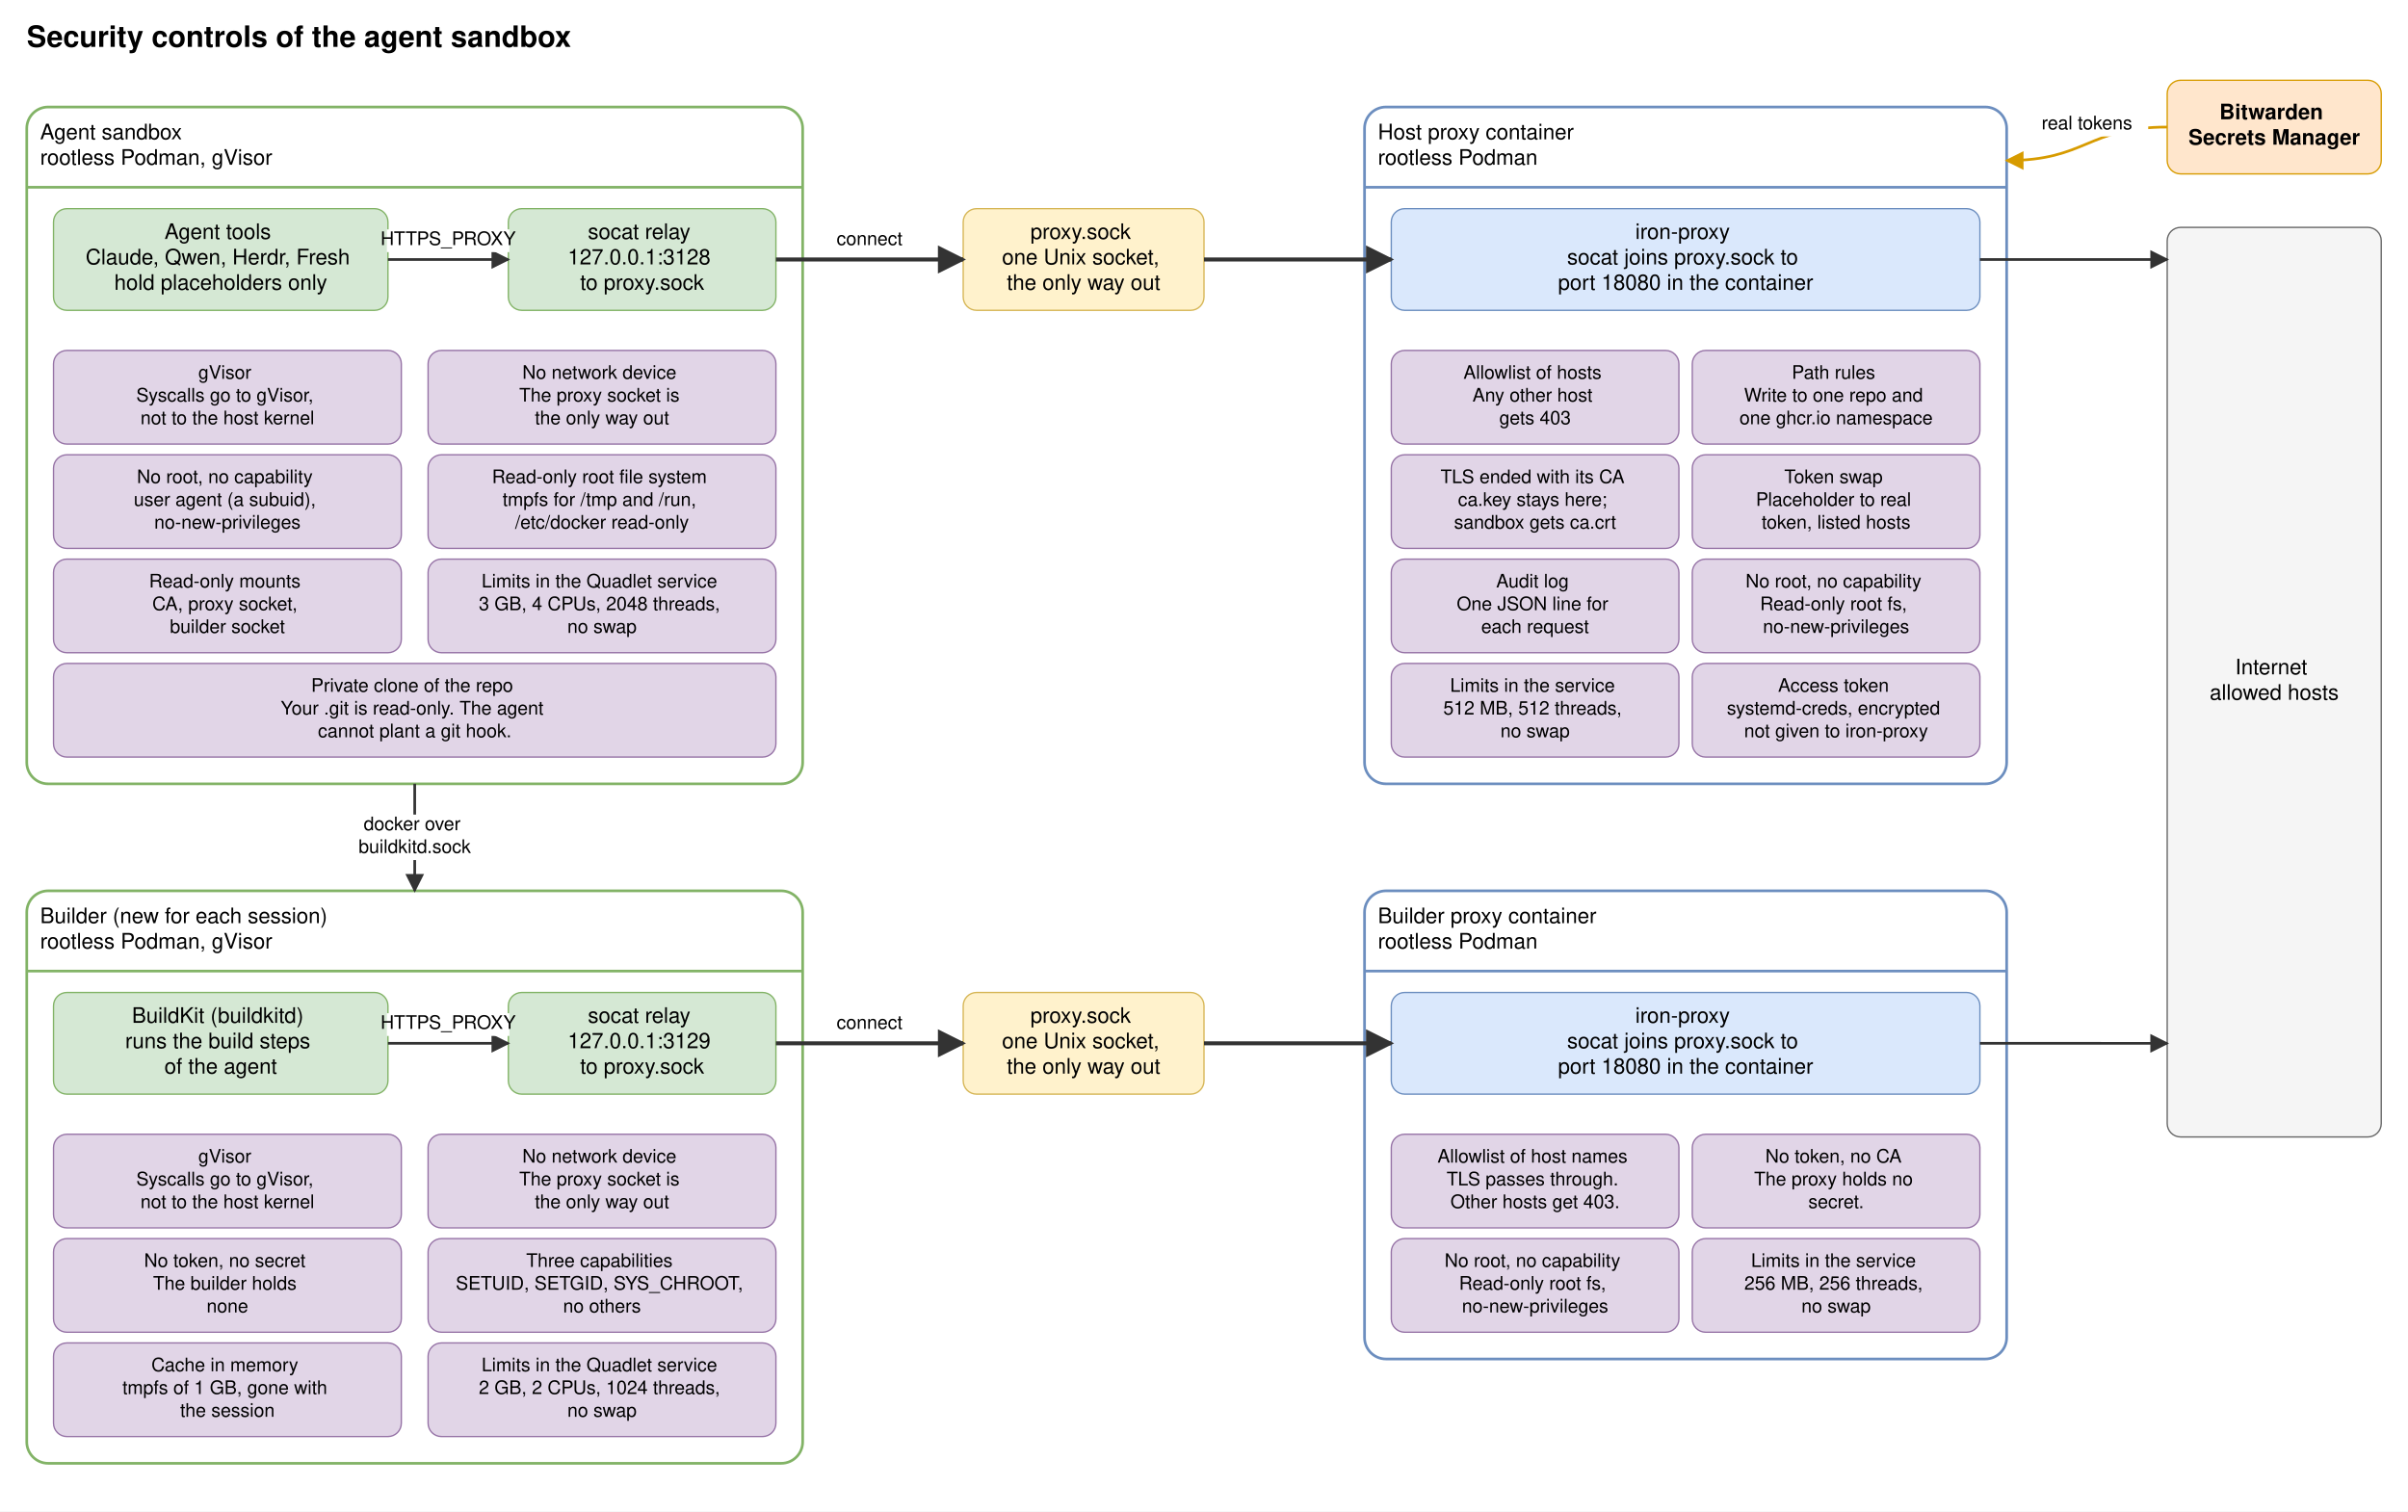
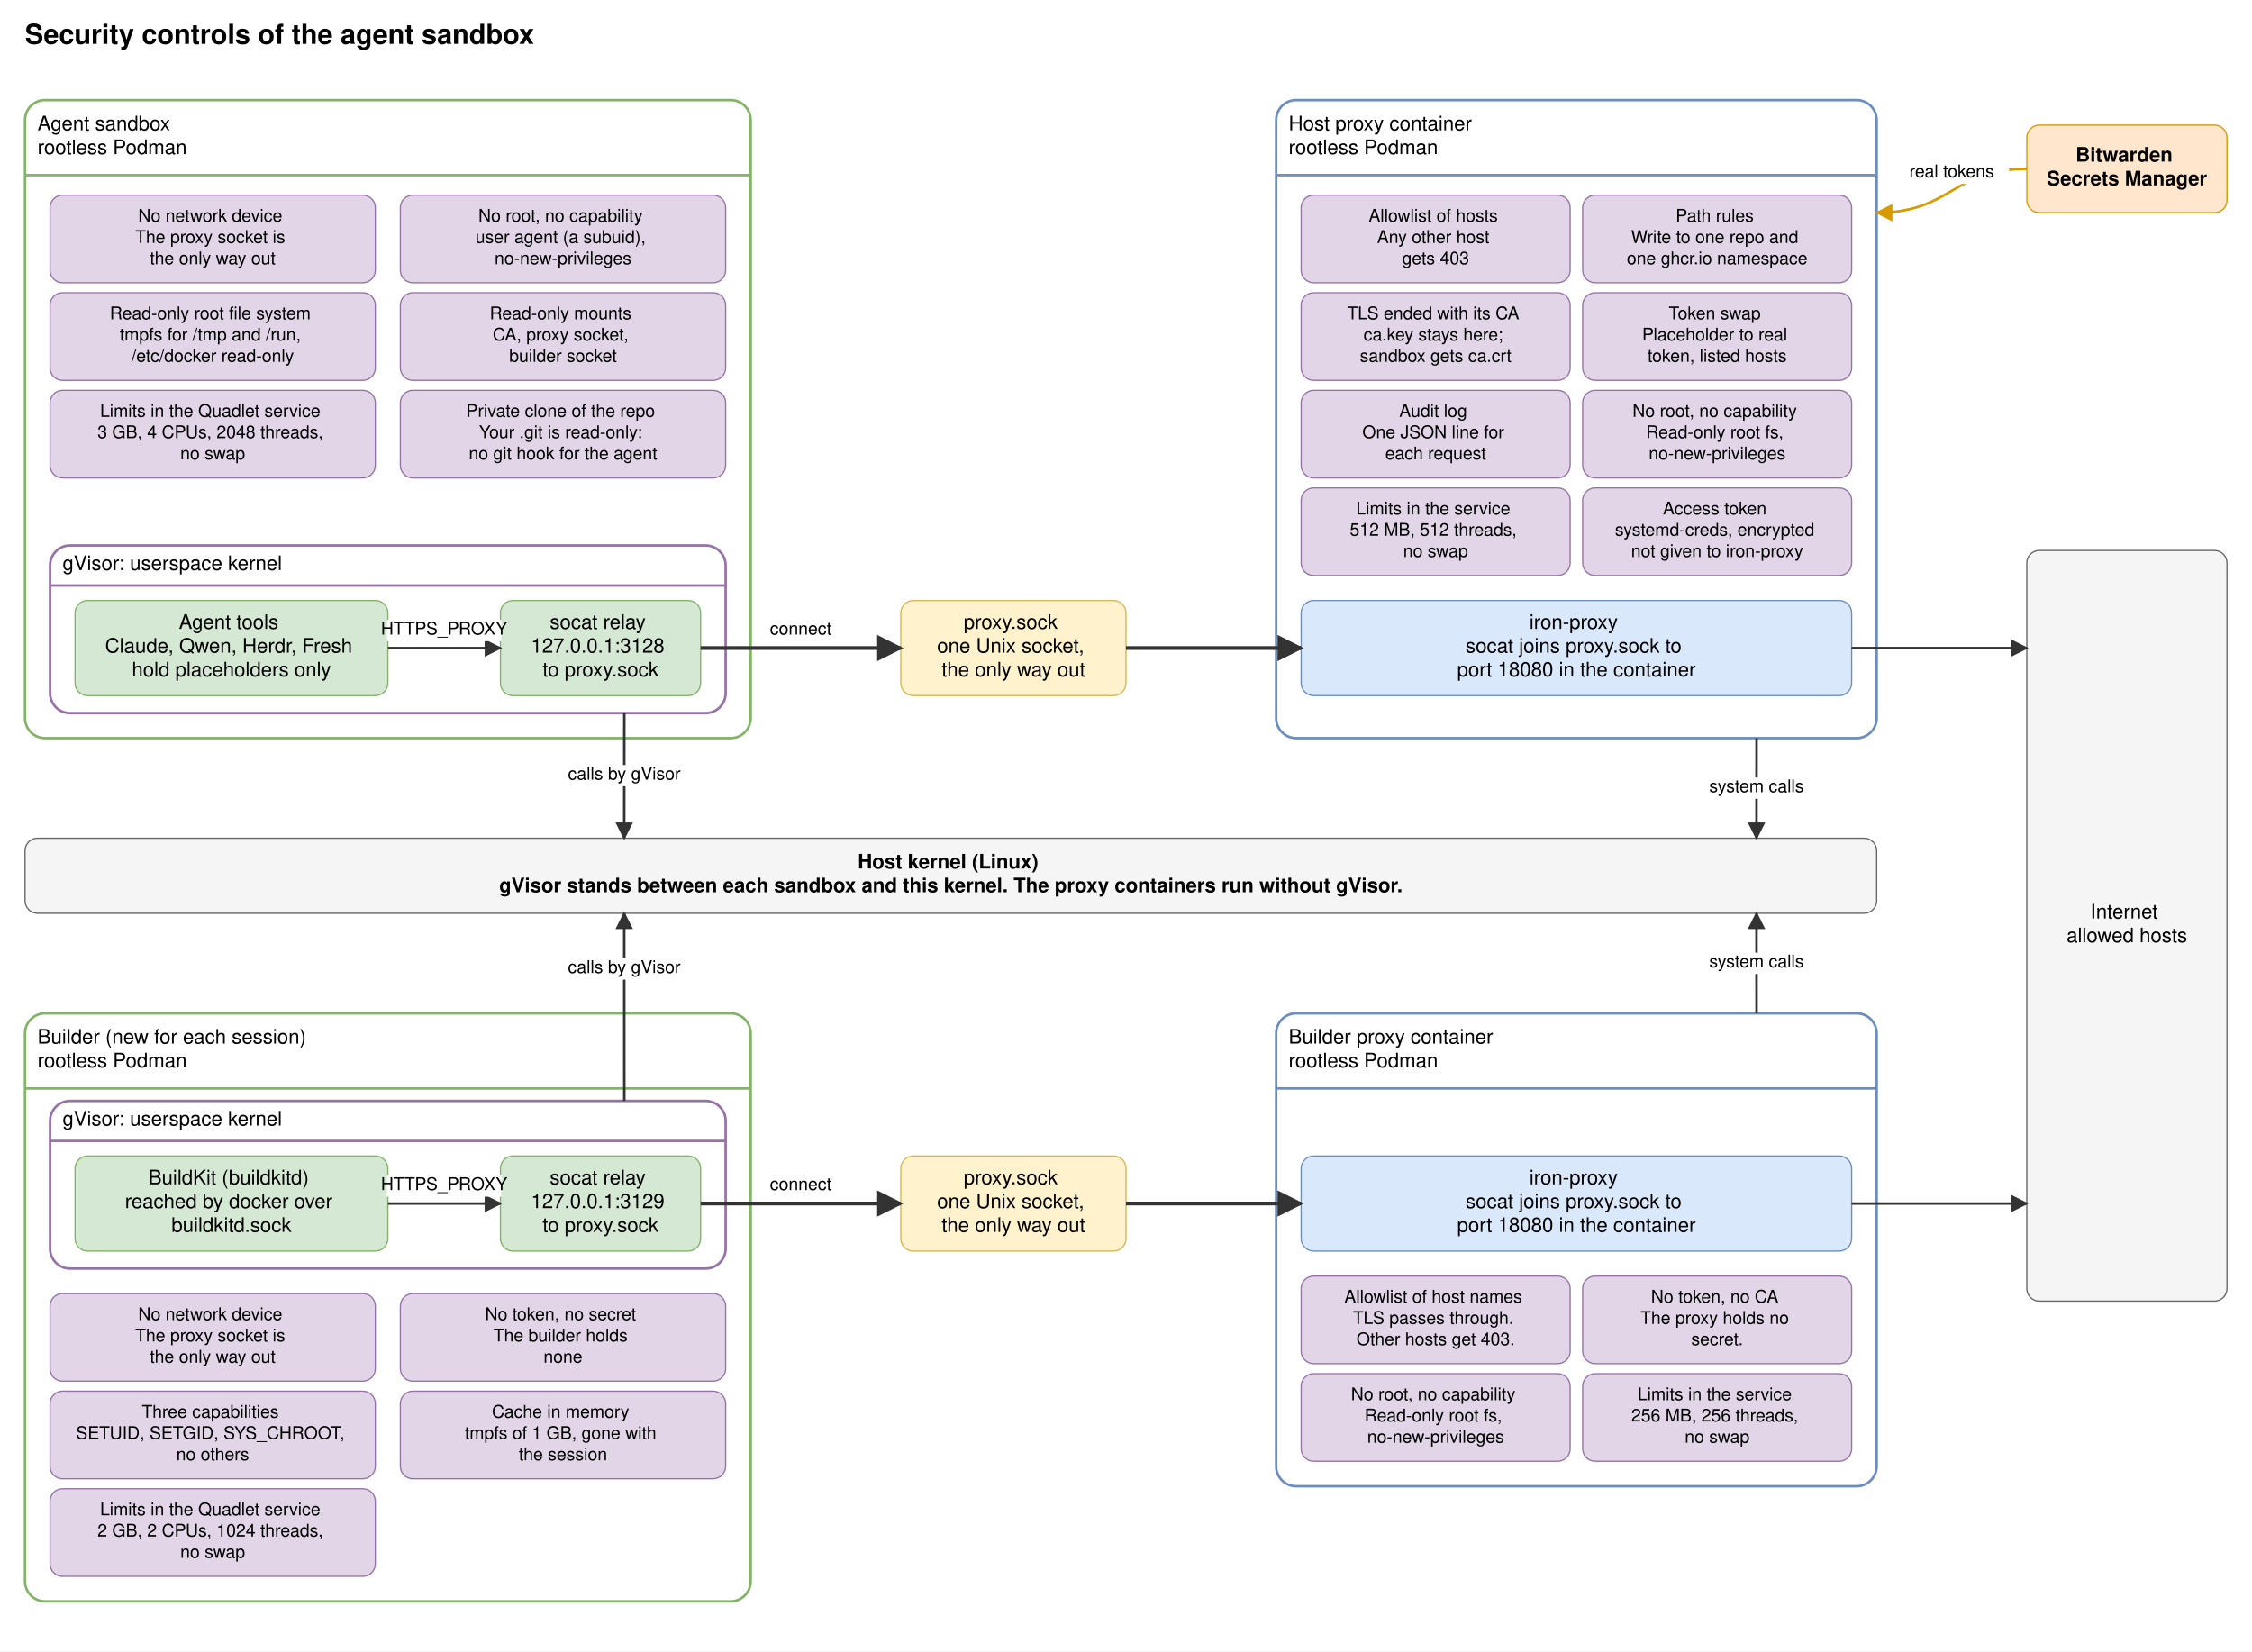
- <svg xmlns="http://www.w3.org/2000/svg" width="1800" height="1130" viewBox="0 0 1800 1130" font-family="Helvetica, Arial, sans-serif" fill="#000000">
+ <svg xmlns="http://www.w3.org/2000/svg" width="1800" height="1320" viewBox="0 0 1800 1320" font-family="Helvetica, Arial, sans-serif" fill="#000000">
  <defs>
    <marker id="a-dark" viewBox="0 0 10 10" refX="9" refY="5" markerWidth="7" markerHeight="7" markerUnits="strokeWidth" orient="auto">
      <path d="M0 0 L10 5 L0 10 z" fill="#333333" />
    </marker>
    <marker id="a-orange" viewBox="0 0 10 10" refX="9" refY="5" markerWidth="7" markerHeight="7" markerUnits="strokeWidth" orient="auto">
      <path d="M0 0 L10 5 L0 10 z" fill="#d79b00" />
    </marker>
  </defs>
-   <rect width="1800" height="1130" fill="#ffffff" />
+   <rect width="1800" height="1320" fill="#ffffff" />
  <text x="20" y="30" dominant-baseline="central" font-size="22" font-weight="bold">Security controls of the agent sandbox</text>
-   <rect x="20" y="80" width="580" height="506" rx="16" fill="#ffffff" stroke="#82b366" stroke-width="2" />
+   <rect x="20" y="80" width="580" height="510" rx="16" fill="#ffffff" stroke="#82b366" stroke-width="2" />
  <line x1="20" y1="140" x2="600" y2="140" stroke="#82b366" stroke-width="2" />
  <text x="30" y="100.5" text-anchor="start" dominant-baseline="central" font-size="16">
    <tspan x="30" dy="0">Agent sandbox</tspan>
-     <tspan x="30" dy="19">rootless Podman, gVisor</tspan>
-   </text>
-   <rect x="20" y="666" width="580" height="428" rx="16" fill="#ffffff" stroke="#82b366" stroke-width="2" />
-   <line x1="20" y1="726" x2="600" y2="726" stroke="#82b366" stroke-width="2" />
-   <text x="30" y="686.5" text-anchor="start" dominant-baseline="central" font-size="16">
-     <tspan x="30" dy="0">Builder (new for each session)</tspan>
-     <tspan x="30" dy="19">rootless Podman, gVisor</tspan>
-   </text>
-   <rect x="1020" y="80" width="480" height="506" rx="16" fill="#ffffff" stroke="#6c8ebf" stroke-width="2" />
+     <tspan x="30" dy="19">rootless Podman</tspan>
+   </text>
+   <rect x="1020" y="80" width="480" height="510" rx="16" fill="#ffffff" stroke="#6c8ebf" stroke-width="2" />
  <line x1="1020" y1="140" x2="1500" y2="140" stroke="#6c8ebf" stroke-width="2" />
  <text x="1030" y="100.5" text-anchor="start" dominant-baseline="central" font-size="16">
    <tspan x="1030" dy="0">Host proxy container</tspan>
    <tspan x="1030" dy="19">rootless Podman</tspan>
  </text>
-   <rect x="1020" y="666" width="480" height="350" rx="16" fill="#ffffff" stroke="#6c8ebf" stroke-width="2" />
-   <line x1="1020" y1="726" x2="1500" y2="726" stroke="#6c8ebf" stroke-width="2" />
-   <text x="1030" y="686.5" text-anchor="start" dominant-baseline="central" font-size="16">
+   <rect x="20" y="810" width="580" height="470" rx="16" fill="#ffffff" stroke="#82b366" stroke-width="2" />
+   <line x1="20" y1="870" x2="600" y2="870" stroke="#82b366" stroke-width="2" />
+   <text x="30" y="830.5" text-anchor="start" dominant-baseline="central" font-size="16">
+     <tspan x="30" dy="0">Builder (new for each session)</tspan>
+     <tspan x="30" dy="19">rootless Podman</tspan>
+   </text>
+   <rect x="1020" y="810" width="480" height="378" rx="16" fill="#ffffff" stroke="#6c8ebf" stroke-width="2" />
+   <line x1="1020" y1="870" x2="1500" y2="870" stroke="#6c8ebf" stroke-width="2" />
+   <text x="1030" y="830.5" text-anchor="start" dominant-baseline="central" font-size="16">
    <tspan x="1030" dy="0">Builder proxy container</tspan>
    <tspan x="1030" dy="19">rootless Podman</tspan>
  </text>
-   <rect x="40" y="156" width="250" height="76" rx="10" fill="#d5e8d4" stroke="#82b366" stroke-width="1" />
-   <text x="165.0" y="175.0" text-anchor="middle" dominant-baseline="central" font-size="16">
-     <tspan x="165.0" dy="0">Agent tools</tspan>
-     <tspan x="165.0" dy="19">Claude, Qwen, Herdr, Fresh</tspan>
-     <tspan x="165.0" dy="19">hold placeholders only</tspan>
-   </text>
-   <rect x="380" y="156" width="200" height="76" rx="10" fill="#d5e8d4" stroke="#82b366" stroke-width="1" />
-   <text x="480.0" y="175.0" text-anchor="middle" dominant-baseline="central" font-size="16">
+   <rect x="40" y="436" width="540" height="134" rx="16" fill="#ffffff" stroke="#9673a6" stroke-width="2" />
+   <line x1="40" y1="468" x2="580" y2="468" stroke="#9673a6" stroke-width="2" />
+   <text x="50" y="452.0" text-anchor="start" dominant-baseline="central" font-size="16">
+     <tspan x="50" dy="0">gVisor: userspace kernel</tspan>
+   </text>
+   <rect x="40" y="880" width="540" height="134" rx="16" fill="#ffffff" stroke="#9673a6" stroke-width="2" />
+   <line x1="40" y1="912" x2="580" y2="912" stroke="#9673a6" stroke-width="2" />
+   <text x="50" y="896.0" text-anchor="start" dominant-baseline="central" font-size="16">
+     <tspan x="50" dy="0">gVisor: userspace kernel</tspan>
+   </text>
+   <rect x="40" y="156" width="260" height="70" rx="10" fill="#e1d5e7" stroke="#9673a6" stroke-width="1" />
+   <text x="170.0" y="174.0" text-anchor="middle" dominant-baseline="central" font-size="14">
+     <tspan x="170.0" dy="0">No network device</tspan>
+     <tspan x="170.0" dy="17">The proxy socket is</tspan>
+     <tspan x="170.0" dy="17">the only way out</tspan>
+   </text>
+   <rect x="320" y="156" width="260" height="70" rx="10" fill="#e1d5e7" stroke="#9673a6" stroke-width="1" />
+   <text x="450.0" y="174.0" text-anchor="middle" dominant-baseline="central" font-size="14">
+     <tspan x="450.0" dy="0">No root, no capability</tspan>
+     <tspan x="450.0" dy="17">user agent (a subuid),</tspan>
+     <tspan x="450.0" dy="17">no-new-privileges</tspan>
+   </text>
+   <rect x="40" y="234" width="260" height="70" rx="10" fill="#e1d5e7" stroke="#9673a6" stroke-width="1" />
+   <text x="170.0" y="252.0" text-anchor="middle" dominant-baseline="central" font-size="14">
+     <tspan x="170.0" dy="0">Read-only root file system</tspan>
+     <tspan x="170.0" dy="17">tmpfs for /tmp and /run,</tspan>
+     <tspan x="170.0" dy="17">/etc/docker read-only</tspan>
+   </text>
+   <rect x="320" y="234" width="260" height="70" rx="10" fill="#e1d5e7" stroke="#9673a6" stroke-width="1" />
+   <text x="450.0" y="252.0" text-anchor="middle" dominant-baseline="central" font-size="14">
+     <tspan x="450.0" dy="0">Read-only mounts</tspan>
+     <tspan x="450.0" dy="17">CA, proxy socket,</tspan>
+     <tspan x="450.0" dy="17">builder socket</tspan>
+   </text>
+   <rect x="40" y="312" width="260" height="70" rx="10" fill="#e1d5e7" stroke="#9673a6" stroke-width="1" />
+   <text x="170.0" y="330.0" text-anchor="middle" dominant-baseline="central" font-size="14">
+     <tspan x="170.0" dy="0">Limits in the Quadlet service</tspan>
+     <tspan x="170.0" dy="17">3 GB, 4 CPUs, 2048 threads,</tspan>
+     <tspan x="170.0" dy="17">no swap</tspan>
+   </text>
+   <rect x="320" y="312" width="260" height="70" rx="10" fill="#e1d5e7" stroke="#9673a6" stroke-width="1" />
+   <text x="450.0" y="330.0" text-anchor="middle" dominant-baseline="central" font-size="14">
+     <tspan x="450.0" dy="0">Private clone of the repo</tspan>
+     <tspan x="450.0" dy="17">Your .git is read-only:</tspan>
+     <tspan x="450.0" dy="17">no git hook for the agent</tspan>
+   </text>
+   <rect x="60" y="480" width="250" height="76" rx="10" fill="#d5e8d4" stroke="#82b366" stroke-width="1" />
+   <text x="185.0" y="499.0" text-anchor="middle" dominant-baseline="central" font-size="16">
+     <tspan x="185.0" dy="0">Agent tools</tspan>
+     <tspan x="185.0" dy="19">Claude, Qwen, Herdr, Fresh</tspan>
+     <tspan x="185.0" dy="19">hold placeholders only</tspan>
+   </text>
+   <rect x="400" y="480" width="160" height="76" rx="10" fill="#d5e8d4" stroke="#82b366" stroke-width="1" />
+   <text x="480.0" y="499.0" text-anchor="middle" dominant-baseline="central" font-size="16">
    <tspan x="480.0" dy="0">socat relay</tspan>
    <tspan x="480.0" dy="19">127.0.0.1:3128</tspan>
    <tspan x="480.0" dy="19">to proxy.sock</tspan>
  </text>
-   <rect x="40" y="262" width="260" height="70" rx="10" fill="#e1d5e7" stroke="#9673a6" stroke-width="1" />
-   <text x="170.0" y="280.0" text-anchor="middle" dominant-baseline="central" font-size="14">
-     <tspan x="170.0" dy="0">gVisor</tspan>
-     <tspan x="170.0" dy="17">Syscalls go to gVisor,</tspan>
-     <tspan x="170.0" dy="17">not to the host kernel</tspan>
-   </text>
-   <rect x="320" y="262" width="260" height="70" rx="10" fill="#e1d5e7" stroke="#9673a6" stroke-width="1" />
-   <text x="450.0" y="280.0" text-anchor="middle" dominant-baseline="central" font-size="14">
-     <tspan x="450.0" dy="0">No network device</tspan>
-     <tspan x="450.0" dy="17">The proxy socket is</tspan>
-     <tspan x="450.0" dy="17">the only way out</tspan>
-   </text>
-   <rect x="40" y="340" width="260" height="70" rx="10" fill="#e1d5e7" stroke="#9673a6" stroke-width="1" />
-   <text x="170.0" y="358.0" text-anchor="middle" dominant-baseline="central" font-size="14">
-     <tspan x="170.0" dy="0">No root, no capability</tspan>
-     <tspan x="170.0" dy="17">user agent (a subuid),</tspan>
-     <tspan x="170.0" dy="17">no-new-privileges</tspan>
-   </text>
-   <rect x="320" y="340" width="260" height="70" rx="10" fill="#e1d5e7" stroke="#9673a6" stroke-width="1" />
-   <text x="450.0" y="358.0" text-anchor="middle" dominant-baseline="central" font-size="14">
-     <tspan x="450.0" dy="0">Read-only root file system</tspan>
-     <tspan x="450.0" dy="17">tmpfs for /tmp and /run,</tspan>
-     <tspan x="450.0" dy="17">/etc/docker read-only</tspan>
-   </text>
-   <rect x="40" y="418" width="260" height="70" rx="10" fill="#e1d5e7" stroke="#9673a6" stroke-width="1" />
-   <text x="170.0" y="436.0" text-anchor="middle" dominant-baseline="central" font-size="14">
-     <tspan x="170.0" dy="0">Read-only mounts</tspan>
-     <tspan x="170.0" dy="17">CA, proxy socket,</tspan>
-     <tspan x="170.0" dy="17">builder socket</tspan>
-   </text>
-   <rect x="320" y="418" width="260" height="70" rx="10" fill="#e1d5e7" stroke="#9673a6" stroke-width="1" />
-   <text x="450.0" y="436.0" text-anchor="middle" dominant-baseline="central" font-size="14">
-     <tspan x="450.0" dy="0">Limits in the Quadlet service</tspan>
-     <tspan x="450.0" dy="17">3 GB, 4 CPUs, 2048 threads,</tspan>
-     <tspan x="450.0" dy="17">no swap</tspan>
-   </text>
-   <rect x="40" y="496" width="540" height="70" rx="10" fill="#e1d5e7" stroke="#9673a6" stroke-width="1" />
-   <text x="310.0" y="514.0" text-anchor="middle" dominant-baseline="central" font-size="14">
-     <tspan x="310.0" dy="0">Private clone of the repo</tspan>
-     <tspan x="310.0" dy="17">Your .git is read-only. The agent</tspan>
-     <tspan x="310.0" dy="17">cannot plant a git hook.</tspan>
-   </text>
-   <rect x="40" y="742" width="250" height="76" rx="10" fill="#d5e8d4" stroke="#82b366" stroke-width="1" />
-   <text x="165.0" y="761.0" text-anchor="middle" dominant-baseline="central" font-size="16">
-     <tspan x="165.0" dy="0">BuildKit (buildkitd)</tspan>
-     <tspan x="165.0" dy="19">runs the build steps</tspan>
-     <tspan x="165.0" dy="19">of the agent</tspan>
-   </text>
-   <rect x="380" y="742" width="200" height="76" rx="10" fill="#d5e8d4" stroke="#82b366" stroke-width="1" />
-   <text x="480.0" y="761.0" text-anchor="middle" dominant-baseline="central" font-size="16">
+   <rect x="60" y="924" width="250" height="76" rx="10" fill="#d5e8d4" stroke="#82b366" stroke-width="1" />
+   <text x="185.0" y="943.0" text-anchor="middle" dominant-baseline="central" font-size="16">
+     <tspan x="185.0" dy="0">BuildKit (buildkitd)</tspan>
+     <tspan x="185.0" dy="19">reached by docker over</tspan>
+     <tspan x="185.0" dy="19">buildkitd.sock</tspan>
+   </text>
+   <rect x="400" y="924" width="160" height="76" rx="10" fill="#d5e8d4" stroke="#82b366" stroke-width="1" />
+   <text x="480.0" y="943.0" text-anchor="middle" dominant-baseline="central" font-size="16">
    <tspan x="480.0" dy="0">socat relay</tspan>
    <tspan x="480.0" dy="19">127.0.0.1:3129</tspan>
    <tspan x="480.0" dy="19">to proxy.sock</tspan>
  </text>
-   <rect x="40" y="848" width="260" height="70" rx="10" fill="#e1d5e7" stroke="#9673a6" stroke-width="1" />
-   <text x="170.0" y="866.0" text-anchor="middle" dominant-baseline="central" font-size="14">
-     <tspan x="170.0" dy="0">gVisor</tspan>
-     <tspan x="170.0" dy="17">Syscalls go to gVisor,</tspan>
-     <tspan x="170.0" dy="17">not to the host kernel</tspan>
-   </text>
-   <rect x="320" y="848" width="260" height="70" rx="10" fill="#e1d5e7" stroke="#9673a6" stroke-width="1" />
-   <text x="450.0" y="866.0" text-anchor="middle" dominant-baseline="central" font-size="14">
-     <tspan x="450.0" dy="0">No network device</tspan>
-     <tspan x="450.0" dy="17">The proxy socket is</tspan>
-     <tspan x="450.0" dy="17">the only way out</tspan>
-   </text>
-   <rect x="40" y="926" width="260" height="70" rx="10" fill="#e1d5e7" stroke="#9673a6" stroke-width="1" />
-   <text x="170.0" y="944.0" text-anchor="middle" dominant-baseline="central" font-size="14">
-     <tspan x="170.0" dy="0">No token, no secret</tspan>
-     <tspan x="170.0" dy="17">The builder holds</tspan>
-     <tspan x="170.0" dy="17">none</tspan>
-   </text>
-   <rect x="320" y="926" width="260" height="70" rx="10" fill="#e1d5e7" stroke="#9673a6" stroke-width="1" />
-   <text x="450.0" y="944.0" text-anchor="middle" dominant-baseline="central" font-size="14">
-     <tspan x="450.0" dy="0">Three capabilities</tspan>
-     <tspan x="450.0" dy="17">SETUID, SETGID, SYS_CHROOT,</tspan>
-     <tspan x="450.0" dy="17">no others</tspan>
-   </text>
-   <rect x="40" y="1004" width="260" height="70" rx="10" fill="#e1d5e7" stroke="#9673a6" stroke-width="1" />
-   <text x="170.0" y="1022.0" text-anchor="middle" dominant-baseline="central" font-size="14">
-     <tspan x="170.0" dy="0">Cache in memory</tspan>
-     <tspan x="170.0" dy="17">tmpfs of 1 GB, gone with</tspan>
-     <tspan x="170.0" dy="17">the session</tspan>
-   </text>
-   <rect x="320" y="1004" width="260" height="70" rx="10" fill="#e1d5e7" stroke="#9673a6" stroke-width="1" />
-   <text x="450.0" y="1022.0" text-anchor="middle" dominant-baseline="central" font-size="14">
-     <tspan x="450.0" dy="0">Limits in the Quadlet service</tspan>
-     <tspan x="450.0" dy="17">2 GB, 2 CPUs, 1024 threads,</tspan>
-     <tspan x="450.0" dy="17">no swap</tspan>
-   </text>
-   <rect x="720" y="156" width="180" height="76" rx="10" fill="#fff2cc" stroke="#d6b656" stroke-width="1" />
-   <text x="810.0" y="175.0" text-anchor="middle" dominant-baseline="central" font-size="16">
+   <rect x="40" y="1034" width="260" height="70" rx="10" fill="#e1d5e7" stroke="#9673a6" stroke-width="1" />
+   <text x="170.0" y="1052.0" text-anchor="middle" dominant-baseline="central" font-size="14">
+     <tspan x="170.0" dy="0">No network device</tspan>
+     <tspan x="170.0" dy="17">The proxy socket is</tspan>
+     <tspan x="170.0" dy="17">the only way out</tspan>
+   </text>
+   <rect x="320" y="1034" width="260" height="70" rx="10" fill="#e1d5e7" stroke="#9673a6" stroke-width="1" />
+   <text x="450.0" y="1052.0" text-anchor="middle" dominant-baseline="central" font-size="14">
+     <tspan x="450.0" dy="0">No token, no secret</tspan>
+     <tspan x="450.0" dy="17">The builder holds</tspan>
+     <tspan x="450.0" dy="17">none</tspan>
+   </text>
+   <rect x="40" y="1112" width="260" height="70" rx="10" fill="#e1d5e7" stroke="#9673a6" stroke-width="1" />
+   <text x="170.0" y="1130.0" text-anchor="middle" dominant-baseline="central" font-size="14">
+     <tspan x="170.0" dy="0">Three capabilities</tspan>
+     <tspan x="170.0" dy="17">SETUID, SETGID, SYS_CHROOT,</tspan>
+     <tspan x="170.0" dy="17">no others</tspan>
+   </text>
+   <rect x="320" y="1112" width="260" height="70" rx="10" fill="#e1d5e7" stroke="#9673a6" stroke-width="1" />
+   <text x="450.0" y="1130.0" text-anchor="middle" dominant-baseline="central" font-size="14">
+     <tspan x="450.0" dy="0">Cache in memory</tspan>
+     <tspan x="450.0" dy="17">tmpfs of 1 GB, gone with</tspan>
+     <tspan x="450.0" dy="17">the session</tspan>
+   </text>
+   <rect x="40" y="1190" width="260" height="70" rx="10" fill="#e1d5e7" stroke="#9673a6" stroke-width="1" />
+   <text x="170.0" y="1208.0" text-anchor="middle" dominant-baseline="central" font-size="14">
+     <tspan x="170.0" dy="0">Limits in the Quadlet service</tspan>
+     <tspan x="170.0" dy="17">2 GB, 2 CPUs, 1024 threads,</tspan>
+     <tspan x="170.0" dy="17">no swap</tspan>
+   </text>
+   <rect x="720" y="480" width="180" height="76" rx="10" fill="#fff2cc" stroke="#d6b656" stroke-width="1" />
+   <text x="810.0" y="499.0" text-anchor="middle" dominant-baseline="central" font-size="16">
    <tspan x="810.0" dy="0">proxy.sock</tspan>
    <tspan x="810.0" dy="19">one Unix socket,</tspan>
    <tspan x="810.0" dy="19">the only way out</tspan>
  </text>
-   <rect x="720" y="742" width="180" height="76" rx="10" fill="#fff2cc" stroke="#d6b656" stroke-width="1" />
-   <text x="810.0" y="761.0" text-anchor="middle" dominant-baseline="central" font-size="16">
+   <rect x="720" y="924" width="180" height="76" rx="10" fill="#fff2cc" stroke="#d6b656" stroke-width="1" />
+   <text x="810.0" y="943.0" text-anchor="middle" dominant-baseline="central" font-size="16">
    <tspan x="810.0" dy="0">proxy.sock</tspan>
    <tspan x="810.0" dy="19">one Unix socket,</tspan>
    <tspan x="810.0" dy="19">the only way out</tspan>
  </text>
-   <rect x="1040" y="156" width="440" height="76" rx="10" fill="#dae8fc" stroke="#6c8ebf" stroke-width="1" />
-   <text x="1260.0" y="175.0" text-anchor="middle" dominant-baseline="central" font-size="16">
+   <rect x="1040" y="156" width="215" height="70" rx="10" fill="#e1d5e7" stroke="#9673a6" stroke-width="1" />
+   <text x="1147.5" y="174.0" text-anchor="middle" dominant-baseline="central" font-size="14">
+     <tspan x="1147.5" dy="0">Allowlist of hosts</tspan>
+     <tspan x="1147.5" dy="17">Any other host</tspan>
+     <tspan x="1147.5" dy="17">gets 403</tspan>
+   </text>
+   <rect x="1265" y="156" width="215" height="70" rx="10" fill="#e1d5e7" stroke="#9673a6" stroke-width="1" />
+   <text x="1372.5" y="174.0" text-anchor="middle" dominant-baseline="central" font-size="14">
+     <tspan x="1372.5" dy="0">Path rules</tspan>
+     <tspan x="1372.5" dy="17">Write to one repo and</tspan>
+     <tspan x="1372.5" dy="17">one ghcr.io namespace</tspan>
+   </text>
+   <rect x="1040" y="234" width="215" height="70" rx="10" fill="#e1d5e7" stroke="#9673a6" stroke-width="1" />
+   <text x="1147.5" y="252.0" text-anchor="middle" dominant-baseline="central" font-size="14">
+     <tspan x="1147.5" dy="0">TLS ended with its CA</tspan>
+     <tspan x="1147.5" dy="17">ca.key stays here;</tspan>
+     <tspan x="1147.5" dy="17">sandbox gets ca.crt</tspan>
+   </text>
+   <rect x="1265" y="234" width="215" height="70" rx="10" fill="#e1d5e7" stroke="#9673a6" stroke-width="1" />
+   <text x="1372.5" y="252.0" text-anchor="middle" dominant-baseline="central" font-size="14">
+     <tspan x="1372.5" dy="0">Token swap</tspan>
+     <tspan x="1372.5" dy="17">Placeholder to real</tspan>
+     <tspan x="1372.5" dy="17">token, listed hosts</tspan>
+   </text>
+   <rect x="1040" y="312" width="215" height="70" rx="10" fill="#e1d5e7" stroke="#9673a6" stroke-width="1" />
+   <text x="1147.5" y="330.0" text-anchor="middle" dominant-baseline="central" font-size="14">
+     <tspan x="1147.5" dy="0">Audit log</tspan>
+     <tspan x="1147.5" dy="17">One JSON line for</tspan>
+     <tspan x="1147.5" dy="17">each request</tspan>
+   </text>
+   <rect x="1265" y="312" width="215" height="70" rx="10" fill="#e1d5e7" stroke="#9673a6" stroke-width="1" />
+   <text x="1372.5" y="330.0" text-anchor="middle" dominant-baseline="central" font-size="14">
+     <tspan x="1372.5" dy="0">No root, no capability</tspan>
+     <tspan x="1372.5" dy="17">Read-only root fs,</tspan>
+     <tspan x="1372.5" dy="17">no-new-privileges</tspan>
+   </text>
+   <rect x="1040" y="390" width="215" height="70" rx="10" fill="#e1d5e7" stroke="#9673a6" stroke-width="1" />
+   <text x="1147.5" y="408.0" text-anchor="middle" dominant-baseline="central" font-size="14">
+     <tspan x="1147.5" dy="0">Limits in the service</tspan>
+     <tspan x="1147.5" dy="17">512 MB, 512 threads,</tspan>
+     <tspan x="1147.5" dy="17">no swap</tspan>
+   </text>
+   <rect x="1265" y="390" width="215" height="70" rx="10" fill="#e1d5e7" stroke="#9673a6" stroke-width="1" />
+   <text x="1372.5" y="408.0" text-anchor="middle" dominant-baseline="central" font-size="14">
+     <tspan x="1372.5" dy="0">Access token</tspan>
+     <tspan x="1372.5" dy="17">systemd-creds, encrypted</tspan>
+     <tspan x="1372.5" dy="17">not given to iron-proxy</tspan>
+   </text>
+   <rect x="1040" y="480" width="440" height="76" rx="10" fill="#dae8fc" stroke="#6c8ebf" stroke-width="1" />
+   <text x="1260.0" y="499.0" text-anchor="middle" dominant-baseline="central" font-size="16">
    <tspan x="1260.0" dy="0">iron-proxy</tspan>
    <tspan x="1260.0" dy="19">socat joins proxy.sock to</tspan>
    <tspan x="1260.0" dy="19">port 18080 in the container</tspan>
  </text>
-   <rect x="1040" y="262" width="215" height="70" rx="10" fill="#e1d5e7" stroke="#9673a6" stroke-width="1" />
-   <text x="1147.5" y="280.0" text-anchor="middle" dominant-baseline="central" font-size="14">
-     <tspan x="1147.5" dy="0">Allowlist of hosts</tspan>
-     <tspan x="1147.5" dy="17">Any other host</tspan>
-     <tspan x="1147.5" dy="17">gets 403</tspan>
-   </text>
-   <rect x="1265" y="262" width="215" height="70" rx="10" fill="#e1d5e7" stroke="#9673a6" stroke-width="1" />
-   <text x="1372.5" y="280.0" text-anchor="middle" dominant-baseline="central" font-size="14">
-     <tspan x="1372.5" dy="0">Path rules</tspan>
-     <tspan x="1372.5" dy="17">Write to one repo and</tspan>
-     <tspan x="1372.5" dy="17">one ghcr.io namespace</tspan>
-   </text>
-   <rect x="1040" y="340" width="215" height="70" rx="10" fill="#e1d5e7" stroke="#9673a6" stroke-width="1" />
-   <text x="1147.5" y="358.0" text-anchor="middle" dominant-baseline="central" font-size="14">
-     <tspan x="1147.5" dy="0">TLS ended with its CA</tspan>
-     <tspan x="1147.5" dy="17">ca.key stays here;</tspan>
-     <tspan x="1147.5" dy="17">sandbox gets ca.crt</tspan>
-   </text>
-   <rect x="1265" y="340" width="215" height="70" rx="10" fill="#e1d5e7" stroke="#9673a6" stroke-width="1" />
-   <text x="1372.5" y="358.0" text-anchor="middle" dominant-baseline="central" font-size="14">
-     <tspan x="1372.5" dy="0">Token swap</tspan>
-     <tspan x="1372.5" dy="17">Placeholder to real</tspan>
-     <tspan x="1372.5" dy="17">token, listed hosts</tspan>
-   </text>
-   <rect x="1040" y="418" width="215" height="70" rx="10" fill="#e1d5e7" stroke="#9673a6" stroke-width="1" />
-   <text x="1147.5" y="436.0" text-anchor="middle" dominant-baseline="central" font-size="14">
-     <tspan x="1147.5" dy="0">Audit log</tspan>
-     <tspan x="1147.5" dy="17">One JSON line for</tspan>
-     <tspan x="1147.5" dy="17">each request</tspan>
-   </text>
-   <rect x="1265" y="418" width="215" height="70" rx="10" fill="#e1d5e7" stroke="#9673a6" stroke-width="1" />
-   <text x="1372.5" y="436.0" text-anchor="middle" dominant-baseline="central" font-size="14">
-     <tspan x="1372.5" dy="0">No root, no capability</tspan>
-     <tspan x="1372.5" dy="17">Read-only root fs,</tspan>
-     <tspan x="1372.5" dy="17">no-new-privileges</tspan>
-   </text>
-   <rect x="1040" y="496" width="215" height="70" rx="10" fill="#e1d5e7" stroke="#9673a6" stroke-width="1" />
-   <text x="1147.5" y="514.0" text-anchor="middle" dominant-baseline="central" font-size="14">
-     <tspan x="1147.5" dy="0">Limits in the service</tspan>
-     <tspan x="1147.5" dy="17">512 MB, 512 threads,</tspan>
-     <tspan x="1147.5" dy="17">no swap</tspan>
-   </text>
-   <rect x="1265" y="496" width="215" height="70" rx="10" fill="#e1d5e7" stroke="#9673a6" stroke-width="1" />
-   <text x="1372.5" y="514.0" text-anchor="middle" dominant-baseline="central" font-size="14">
-     <tspan x="1372.5" dy="0">Access token</tspan>
-     <tspan x="1372.5" dy="17">systemd-creds, encrypted</tspan>
-     <tspan x="1372.5" dy="17">not given to iron-proxy</tspan>
-   </text>
-   <rect x="1040" y="742" width="440" height="76" rx="10" fill="#dae8fc" stroke="#6c8ebf" stroke-width="1" />
-   <text x="1260.0" y="761.0" text-anchor="middle" dominant-baseline="central" font-size="16">
+   <rect x="1040" y="924" width="440" height="76" rx="10" fill="#dae8fc" stroke="#6c8ebf" stroke-width="1" />
+   <text x="1260.0" y="943.0" text-anchor="middle" dominant-baseline="central" font-size="16">
    <tspan x="1260.0" dy="0">iron-proxy</tspan>
    <tspan x="1260.0" dy="19">socat joins proxy.sock to</tspan>
    <tspan x="1260.0" dy="19">port 18080 in the container</tspan>
  </text>
-   <rect x="1040" y="848" width="215" height="70" rx="10" fill="#e1d5e7" stroke="#9673a6" stroke-width="1" />
-   <text x="1147.5" y="866.0" text-anchor="middle" dominant-baseline="central" font-size="14">
+   <rect x="1040" y="1020" width="215" height="70" rx="10" fill="#e1d5e7" stroke="#9673a6" stroke-width="1" />
+   <text x="1147.5" y="1038.0" text-anchor="middle" dominant-baseline="central" font-size="14">
    <tspan x="1147.5" dy="0">Allowlist of host names</tspan>
    <tspan x="1147.5" dy="17">TLS passes through.</tspan>
    <tspan x="1147.5" dy="17">Other hosts get 403.</tspan>
  </text>
-   <rect x="1265" y="848" width="215" height="70" rx="10" fill="#e1d5e7" stroke="#9673a6" stroke-width="1" />
-   <text x="1372.5" y="866.0" text-anchor="middle" dominant-baseline="central" font-size="14">
+   <rect x="1265" y="1020" width="215" height="70" rx="10" fill="#e1d5e7" stroke="#9673a6" stroke-width="1" />
+   <text x="1372.5" y="1038.0" text-anchor="middle" dominant-baseline="central" font-size="14">
    <tspan x="1372.5" dy="0">No token, no CA</tspan>
    <tspan x="1372.5" dy="17">The proxy holds no</tspan>
    <tspan x="1372.5" dy="17">secret.</tspan>
  </text>
-   <rect x="1040" y="926" width="215" height="70" rx="10" fill="#e1d5e7" stroke="#9673a6" stroke-width="1" />
-   <text x="1147.5" y="944.0" text-anchor="middle" dominant-baseline="central" font-size="14">
+   <rect x="1040" y="1098" width="215" height="70" rx="10" fill="#e1d5e7" stroke="#9673a6" stroke-width="1" />
+   <text x="1147.5" y="1116.0" text-anchor="middle" dominant-baseline="central" font-size="14">
    <tspan x="1147.5" dy="0">No root, no capability</tspan>
    <tspan x="1147.5" dy="17">Read-only root fs,</tspan>
    <tspan x="1147.5" dy="17">no-new-privileges</tspan>
  </text>
-   <rect x="1265" y="926" width="215" height="70" rx="10" fill="#e1d5e7" stroke="#9673a6" stroke-width="1" />
-   <text x="1372.5" y="944.0" text-anchor="middle" dominant-baseline="central" font-size="14">
+   <rect x="1265" y="1098" width="215" height="70" rx="10" fill="#e1d5e7" stroke="#9673a6" stroke-width="1" />
+   <text x="1372.5" y="1116.0" text-anchor="middle" dominant-baseline="central" font-size="14">
    <tspan x="1372.5" dy="0">Limits in the service</tspan>
    <tspan x="1372.5" dy="17">256 MB, 256 threads,</tspan>
    <tspan x="1372.5" dy="17">no swap</tspan>
  </text>
-   <rect x="1620" y="60" width="160" height="70" rx="10" fill="#ffe6cc" stroke="#d79b00" stroke-width="1" />
-   <text x="1700.0" y="85.5" text-anchor="middle" dominant-baseline="central" font-size="16" font-weight="bold">
+   <rect x="20" y="670" width="1480" height="60" rx="10" fill="#f5f5f5" stroke="#666666" stroke-width="1" />
+   <text x="760.0" y="690.5" text-anchor="middle" dominant-baseline="central" font-size="16" font-weight="bold">
+     <tspan x="760.0" dy="0">Host kernel (Linux)</tspan>
+     <tspan x="760.0" dy="19">gVisor stands between each sandbox and this kernel. The proxy containers run without gVisor.</tspan>
+   </text>
+   <rect x="1620" y="100" width="160" height="70" rx="10" fill="#ffe6cc" stroke="#d79b00" stroke-width="1" />
+   <text x="1700.0" y="125.5" text-anchor="middle" dominant-baseline="central" font-size="16" font-weight="bold">
    <tspan x="1700.0" dy="0">Bitwarden</tspan>
    <tspan x="1700.0" dy="19">Secrets Manager</tspan>
  </text>
-   <rect x="1620" y="170" width="160" height="680" rx="10" fill="#f5f5f5" stroke="#666666" stroke-width="1" />
-   <text x="1700.0" y="500.5" text-anchor="middle" dominant-baseline="central" font-size="16">
+   <rect x="1620" y="440" width="160" height="600" rx="10" fill="#f5f5f5" stroke="#666666" stroke-width="1" />
+   <text x="1700.0" y="730.5" text-anchor="middle" dominant-baseline="central" font-size="16">
    <tspan x="1700.0" dy="0">Internet</tspan>
    <tspan x="1700.0" dy="19">allowed hosts</tspan>
  </text>
-   <path d="M290 194.0 C335.0 194.0 335.0 194.0 380 194.0" fill="none" stroke="#333333" stroke-width="2" marker-end="url(#a-dark)" />
-   <rect x="289.2" y="171.5" width="91.6" height="17" fill="#ffffff" />
-   <text x="335.0" y="180.0" text-anchor="middle" dominant-baseline="central" font-size="14">
-     <tspan x="335.0" dy="0">HTTPS_PROXY</tspan>
-   </text>
-   <path d="M580 194.0 C650.0 194.0 650.0 194.0 720 194.0" fill="none" stroke="#333333" stroke-width="3" marker-end="url(#a-dark)" />
-   <rect x="619.4" y="171.5" width="61.2" height="17" fill="#ffffff" />
-   <text x="650.0" y="180.0" text-anchor="middle" dominant-baseline="central" font-size="14">
-     <tspan x="650.0" dy="0">connect</tspan>
-   </text>
-   <path d="M900 194.0 C970.0 194.0 970.0 194.0 1040 194.0" fill="none" stroke="#333333" stroke-width="3" marker-end="url(#a-dark)" />
-   <path d="M1480 194.0 C1550.0 194.0 1550.0 194.004 1620 194.004" fill="none" stroke="#333333" stroke-width="2" marker-end="url(#a-dark)" />
-   <path d="M1620 95.0 C1560.0 95.0 1560.0 120.025 1500 120.025" fill="none" stroke="#d79b00" stroke-width="2" marker-end="url(#a-orange)" />
-   <rect x="1514.2" y="85.012" width="91.6" height="17" fill="#ffffff" />
-   <text x="1560.0" y="93.512" text-anchor="middle" dominant-baseline="central" font-size="14">
+   <path d="M310 518.0 C355.0 518.0 355.0 518.0 400 518.0" fill="none" stroke="#333333" stroke-width="2" marker-end="url(#a-dark)" />
+   <rect x="309.2" y="495.5" width="91.6" height="17" fill="#ffffff" />
+   <text x="355.0" y="504.0" text-anchor="middle" dominant-baseline="central" font-size="14">
+     <tspan x="355.0" dy="0">HTTPS_PROXY</tspan>
+   </text>
+   <path d="M560 518.0 C640.0 518.0 640.0 518.0 720 518.0" fill="none" stroke="#333333" stroke-width="3" marker-end="url(#a-dark)" />
+   <rect x="609.4" y="495.5" width="61.2" height="17" fill="#ffffff" />
+   <text x="640.0" y="504.0" text-anchor="middle" dominant-baseline="central" font-size="14">
+     <tspan x="640.0" dy="0">connect</tspan>
+   </text>
+   <path d="M900 518.0 C970.0 518.0 970.0 518.0 1040 518.0" fill="none" stroke="#333333" stroke-width="3" marker-end="url(#a-dark)" />
+   <path d="M1480 518.0 C1550.0 518.0 1550.0 518.0 1620 518.0" fill="none" stroke="#333333" stroke-width="2" marker-end="url(#a-dark)" />
+   <path d="M1620 135.0 C1560.0 135.0 1560.0 170.015 1500 170.015" fill="none" stroke="#d79b00" stroke-width="2" marker-end="url(#a-orange)" />
+   <rect x="1514.2" y="130.007" width="91.6" height="17" fill="#ffffff" />
+   <text x="1560.0" y="138.507" text-anchor="middle" dominant-baseline="central" font-size="14">
    <tspan x="1560.0" dy="0">real tokens</tspan>
  </text>
-   <path d="M290 780.0 C335.0 780.0 335.0 780.0 380 780.0" fill="none" stroke="#333333" stroke-width="2" marker-end="url(#a-dark)" />
-   <rect x="289.2" y="757.5" width="91.6" height="17" fill="#ffffff" />
-   <text x="335.0" y="766.0" text-anchor="middle" dominant-baseline="central" font-size="14">
-     <tspan x="335.0" dy="0">HTTPS_PROXY</tspan>
-   </text>
-   <path d="M580 780.0 C650.0 780.0 650.0 780.0 720 780.0" fill="none" stroke="#333333" stroke-width="3" marker-end="url(#a-dark)" />
-   <rect x="619.4" y="757.5" width="61.2" height="17" fill="#ffffff" />
-   <text x="650.0" y="766.0" text-anchor="middle" dominant-baseline="central" font-size="14">
-     <tspan x="650.0" dy="0">connect</tspan>
-   </text>
-   <path d="M900 780.0 C970.0 780.0 970.0 780.0 1040 780.0" fill="none" stroke="#333333" stroke-width="3" marker-end="url(#a-dark)" />
-   <path d="M1480 780.0 C1550.0 780.0 1550.0 780.028 1620 780.028" fill="none" stroke="#333333" stroke-width="2" marker-end="url(#a-dark)" />
-   <path d="M310.0 586 C310.0 626.0 310.0 626.0 310.0 666" fill="none" stroke="#333333" stroke-width="2" marker-end="url(#a-dark)" />
-   <rect x="252.8" y="609.0" width="114.4" height="34" fill="#ffffff" />
-   <text x="310.0" y="617.5" text-anchor="middle" dominant-baseline="central" font-size="14">
-     <tspan x="310.0" dy="0">docker over</tspan>
-     <tspan x="310.0" dy="17">buildkitd.sock</tspan>
+   <path d="M310 962.0 C355.0 962.0 355.0 962.0 400 962.0" fill="none" stroke="#333333" stroke-width="2" marker-end="url(#a-dark)" />
+   <rect x="309.2" y="939.5" width="91.6" height="17" fill="#ffffff" />
+   <text x="355.0" y="948.0" text-anchor="middle" dominant-baseline="central" font-size="14">
+     <tspan x="355.0" dy="0">HTTPS_PROXY</tspan>
+   </text>
+   <path d="M560 962.0 C640.0 962.0 640.0 962.0 720 962.0" fill="none" stroke="#333333" stroke-width="3" marker-end="url(#a-dark)" />
+   <rect x="609.4" y="939.5" width="61.2" height="17" fill="#ffffff" />
+   <text x="640.0" y="948.0" text-anchor="middle" dominant-baseline="central" font-size="14">
+     <tspan x="640.0" dy="0">connect</tspan>
+   </text>
+   <path d="M900 962.0 C970.0 962.0 970.0 962.0 1040 962.0" fill="none" stroke="#333333" stroke-width="3" marker-end="url(#a-dark)" />
+   <path d="M1480 962.0 C1550.0 962.0 1550.0 962.0 1620 962.0" fill="none" stroke="#333333" stroke-width="2" marker-end="url(#a-dark)" />
+   <path d="M499.0 570 C499.0 620.0 498.928 620.0 498.928 670" fill="none" stroke="#333333" stroke-width="2" marker-end="url(#a-dark)" />
+   <rect x="437.964" y="611.5" width="122.0" height="17" fill="#ffffff" />
+   <text x="498.964" y="620.0" text-anchor="middle" dominant-baseline="central" font-size="14">
+     <tspan x="498.964" dy="0">calls by gVisor</tspan>
+   </text>
+   <path d="M499.0 880 C499.0 805.0 498.928 805.0 498.928 730" fill="none" stroke="#333333" stroke-width="2" marker-end="url(#a-dark)" />
+   <rect x="437.939" y="766.031" width="122.0" height="17" fill="#ffffff" />
+   <text x="498.939" y="774.531" text-anchor="middle" dominant-baseline="central" font-size="14">
+     <tspan x="498.939" dy="0">calls by gVisor</tspan>
+   </text>
+   <path d="M1404.0 590 C1404.0 630.0 1403.948 630.0 1403.948 670" fill="none" stroke="#333333" stroke-width="2" marker-end="url(#a-dark)" />
+   <rect x="1354.374" y="621.5" width="99.2" height="17" fill="#ffffff" />
+   <text x="1403.974" y="630.0" text-anchor="middle" dominant-baseline="central" font-size="14">
+     <tspan x="1403.974" dy="0">system calls</tspan>
+   </text>
+   <path d="M1404.0 810 C1404.0 770.0 1403.948 770.0 1403.948 730" fill="none" stroke="#333333" stroke-width="2" marker-end="url(#a-dark)" />
+   <rect x="1354.374" y="761.5" width="99.2" height="17" fill="#ffffff" />
+   <text x="1403.974" y="770.0" text-anchor="middle" dominant-baseline="central" font-size="14">
+     <tspan x="1403.974" dy="0">system calls</tspan>
  </text>
</svg>
